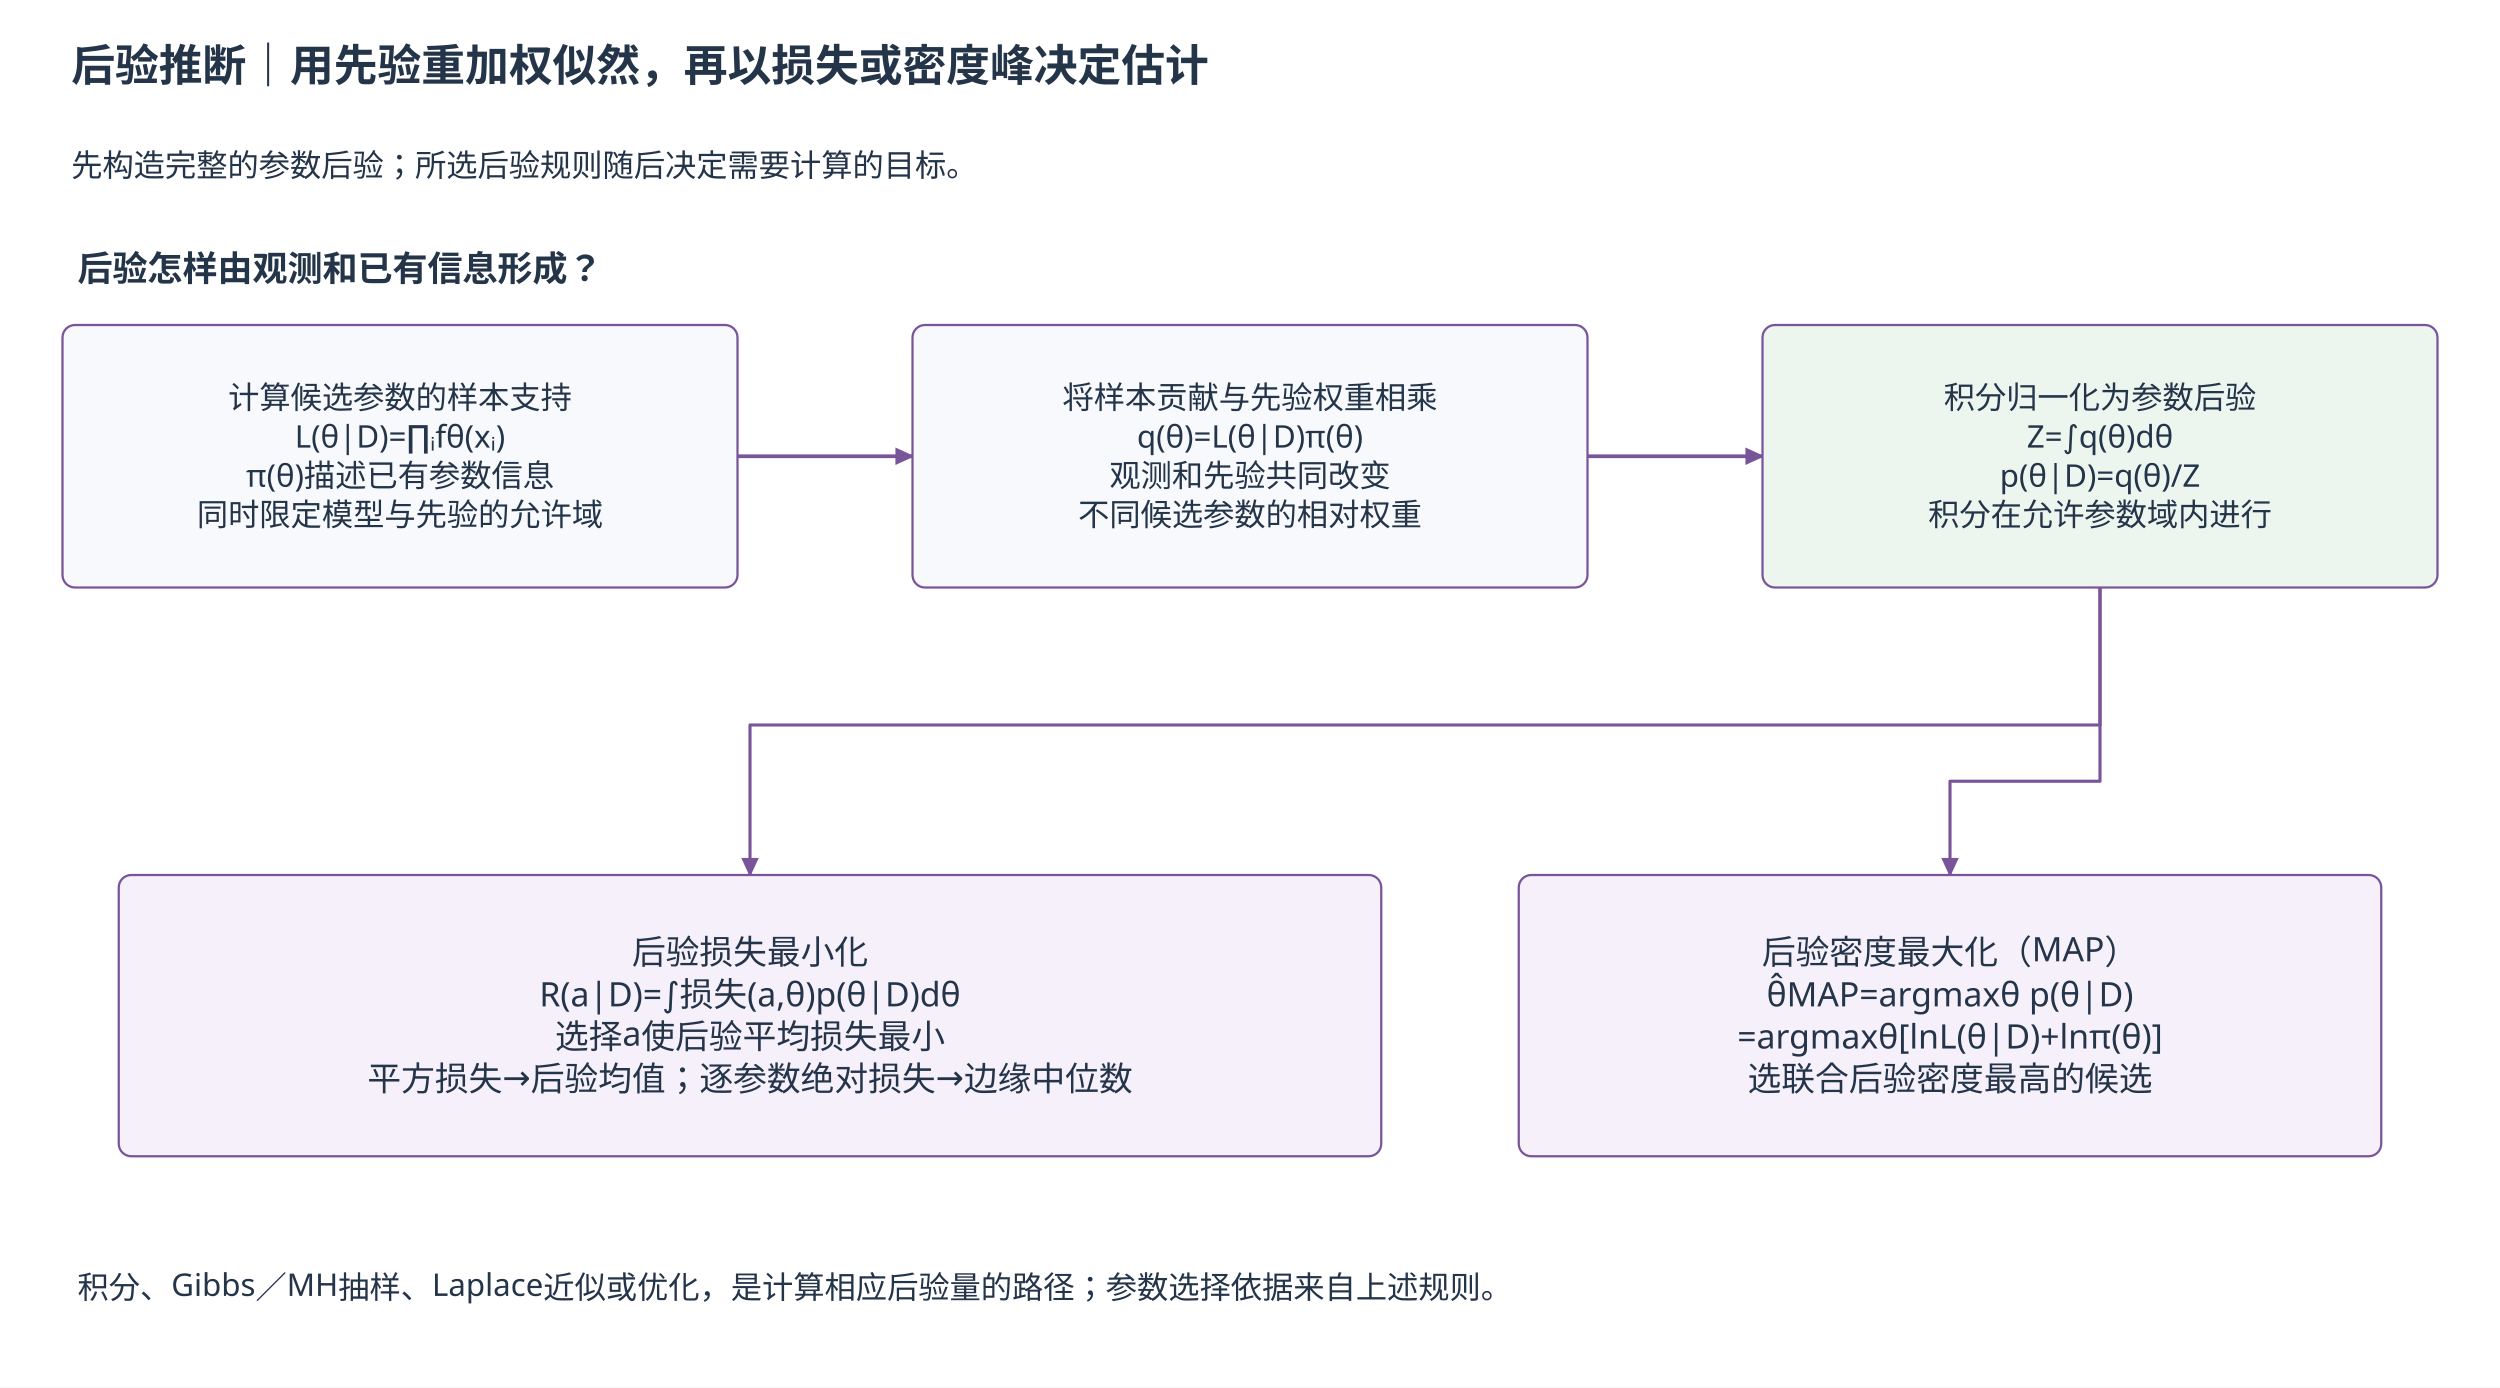
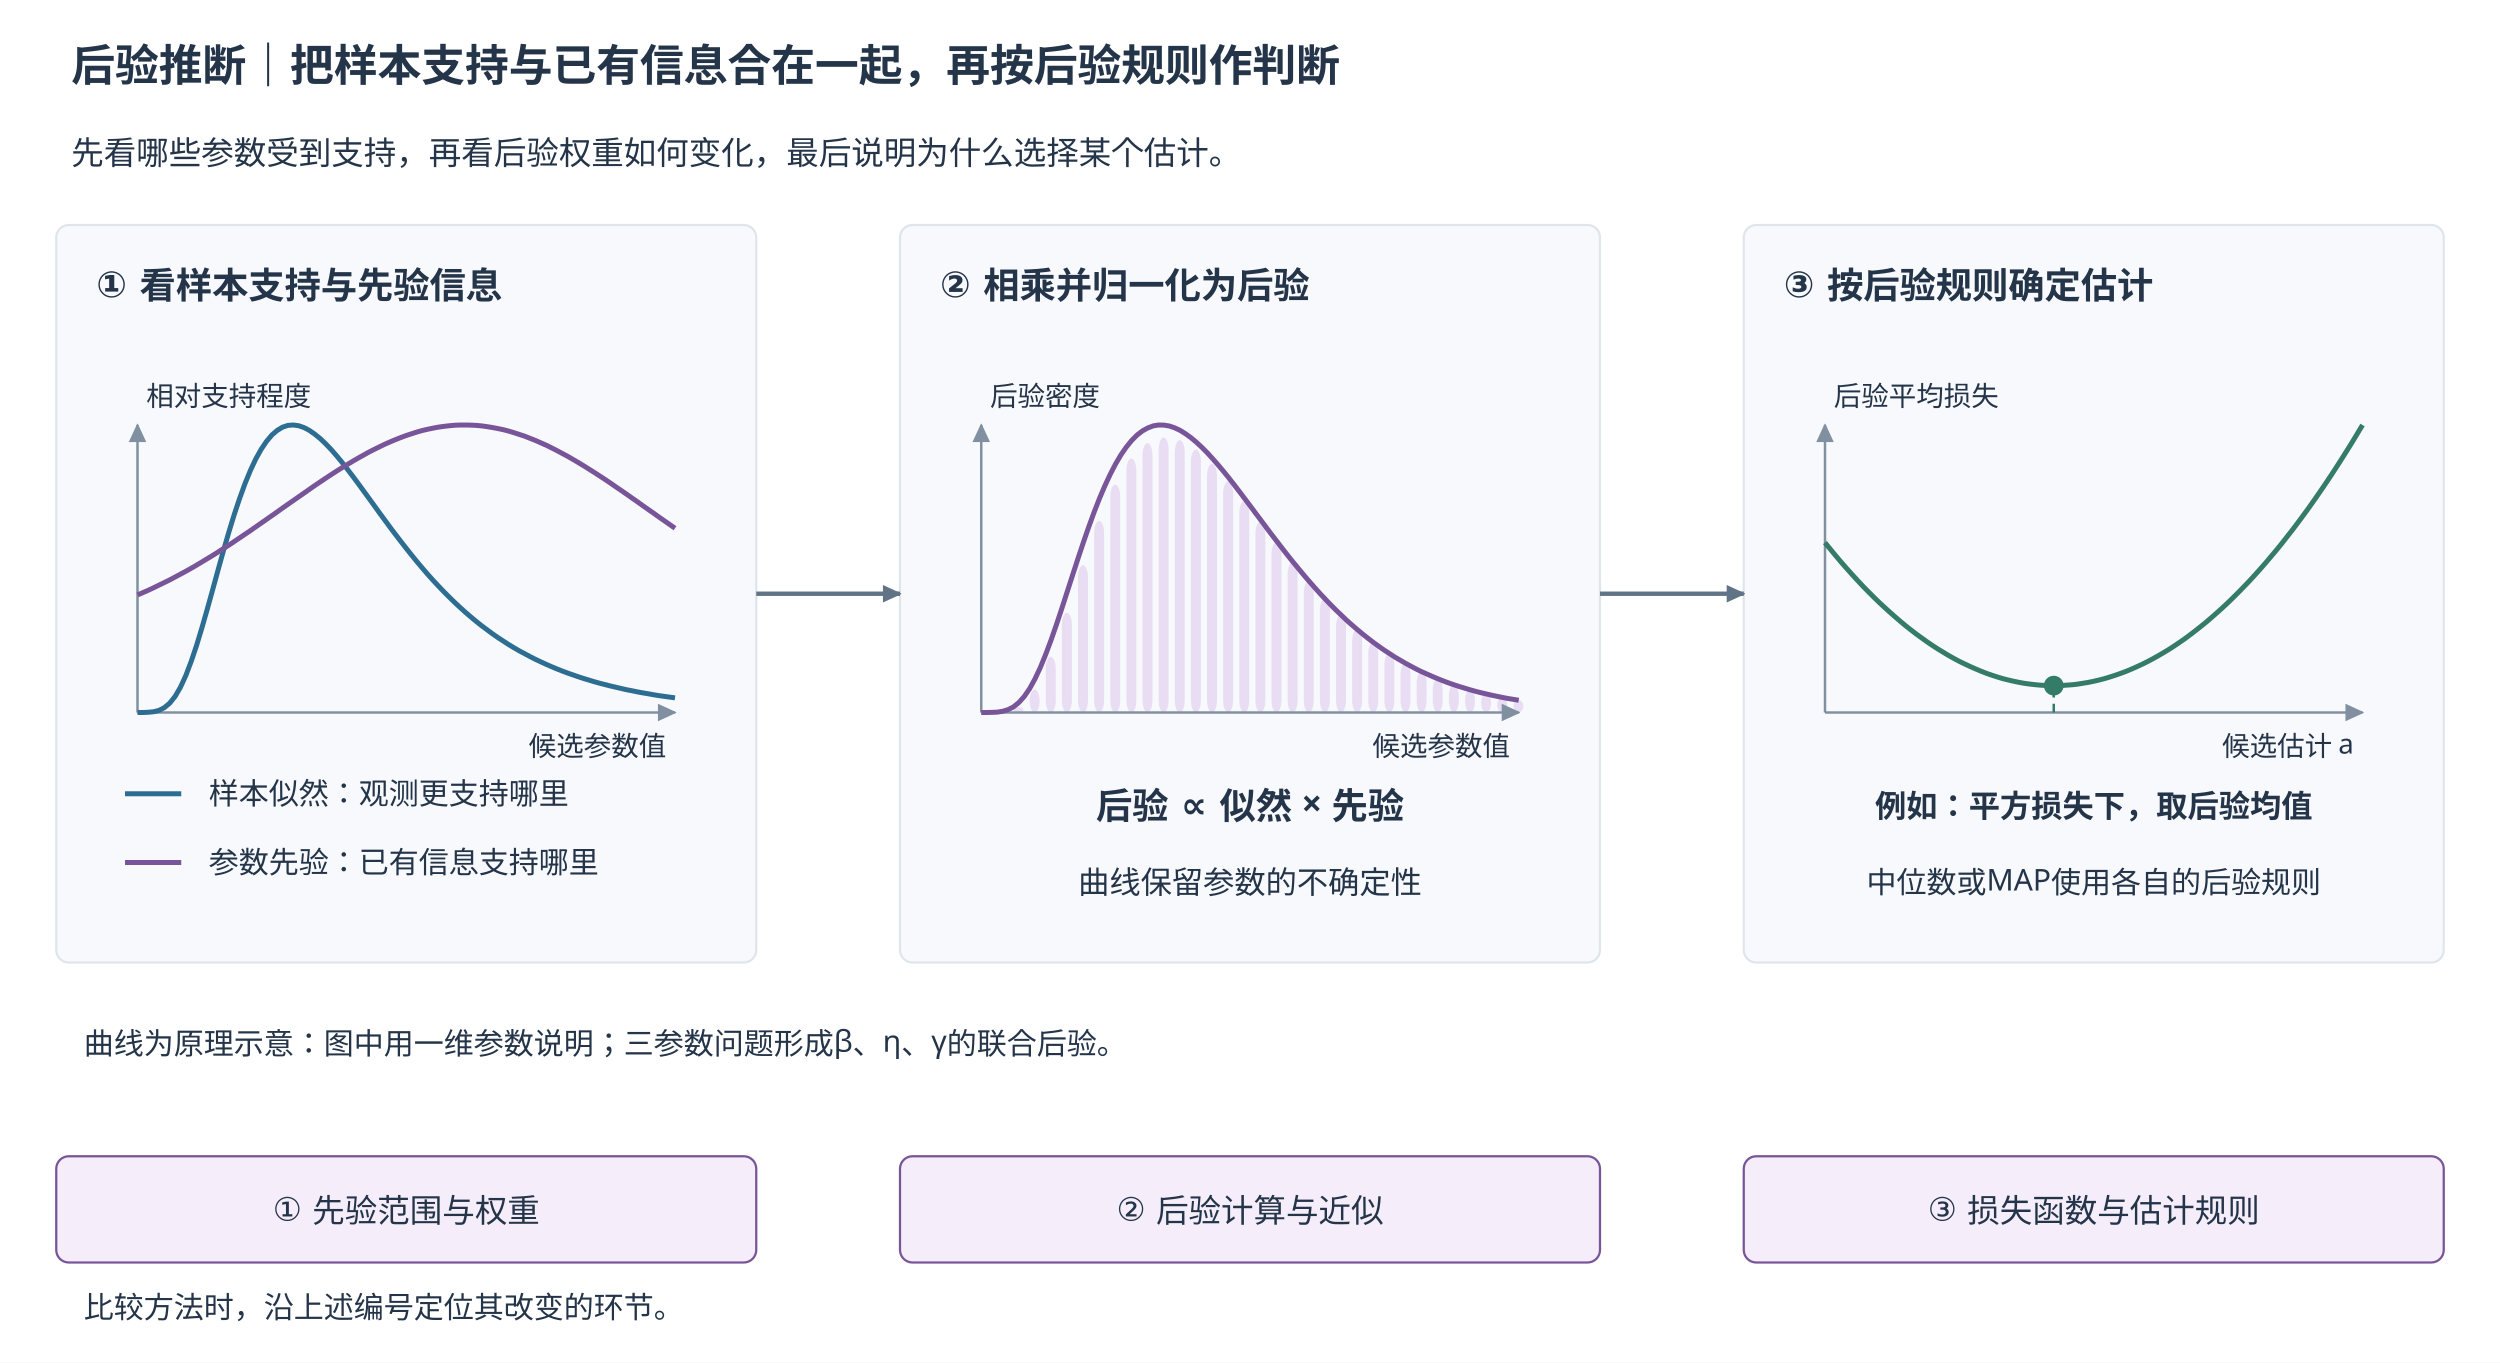
- <svg xmlns="http://www.w3.org/2000/svg" width="2000" height="1110" viewBox="0 0 2000 1110" role="img" aria-label="10-后验推断路线-信息处理流程">
+ <svg xmlns="http://www.w3.org/2000/svg" width="2000" height="1090" viewBox="0 0 2000 1090" role="img" aria-label="10-后验推断路线-信息处理流程">
  <rect width="100%" height="100%" fill="#ffffff" />
  <defs>
+     <marker id="arrow-block-2D6D91" markerWidth="15" markerHeight="14" refX="14" refY="7" markerUnits="userSpaceOnUse" orient="auto">
+       <path d="M1 1 L14 7 L1 13 Z" fill="#2D6D91" stroke="#2D6D91" stroke-width="1.3" />
+     </marker>
+     <marker id="arrow-open-2D6D91" markerWidth="15" markerHeight="14" refX="14" refY="7" markerUnits="userSpaceOnUse" orient="auto">
+       <path d="M1 1 L14 7 L1 13" fill="none" stroke="#2D6D91" stroke-width="1.3" />
+     </marker>
+     <marker id="arrow-block-347B68" markerWidth="15" markerHeight="14" refX="14" refY="7" markerUnits="userSpaceOnUse" orient="auto">
+       <path d="M1 1 L14 7 L1 13 Z" fill="#347B68" stroke="#347B68" stroke-width="1.3" />
+     </marker>
+     <marker id="arrow-open-347B68" markerWidth="15" markerHeight="14" refX="14" refY="7" markerUnits="userSpaceOnUse" orient="auto">
+       <path d="M1 1 L14 7 L1 13" fill="none" stroke="#347B68" stroke-width="1.3" />
+     </marker>
+     <marker id="arrow-block-617487" markerWidth="15" markerHeight="14" refX="14" refY="7" markerUnits="userSpaceOnUse" orient="auto">
+       <path d="M1 1 L14 7 L1 13 Z" fill="#617487" stroke="#617487" stroke-width="1.3" />
+     </marker>
+     <marker id="arrow-open-617487" markerWidth="15" markerHeight="14" refX="14" refY="7" markerUnits="userSpaceOnUse" orient="auto">
+       <path d="M1 1 L14 7 L1 13" fill="none" stroke="#617487" stroke-width="1.3" />
+     </marker>
    <marker id="arrow-block-785499" markerWidth="15" markerHeight="14" refX="14" refY="7" markerUnits="userSpaceOnUse" orient="auto">
      <path d="M1 1 L14 7 L1 13 Z" fill="#785499" stroke="#785499" stroke-width="1.3" />
    </marker>
    <marker id="arrow-open-785499" markerWidth="15" markerHeight="14" refX="14" refY="7" markerUnits="userSpaceOnUse" orient="auto">
      <path d="M1 1 L14 7 L1 13" fill="none" stroke="#785499" stroke-width="1.3" />
    </marker>
+     <marker id="arrow-block-8090A0" markerWidth="15" markerHeight="14" refX="14" refY="7" markerUnits="userSpaceOnUse" orient="auto">
+       <path d="M1 1 L14 7 L1 13 Z" fill="#8090A0" stroke="#8090A0" stroke-width="1.3" />
+     </marker>
+     <marker id="arrow-open-8090A0" markerWidth="15" markerHeight="14" refX="14" refY="7" markerUnits="userSpaceOnUse" orient="auto">
+       <path d="M1 1 L14 7 L1 13" fill="none" stroke="#8090A0" stroke-width="1.3" />
+     </marker>
  </defs>
-   <polyline points="590.0,365.0 730.0,365.0" fill="none" stroke="#785499" stroke-width="3" stroke-linejoin="round" marker-end="url(#arrow-block-785499)" />
-   <polyline points="1270.0,365.0 1410.0,365.0" fill="none" stroke="#785499" stroke-width="3" stroke-linejoin="round" marker-end="url(#arrow-block-785499)" />
-   <polyline points="1680.0,470.0 1680.0,580.0 600.0,580.0 600.0,700.0" fill="none" stroke="#785499" stroke-width="2.5" stroke-linejoin="round" marker-end="url(#arrow-block-785499)" />
-   <polyline points="1680.0,470.0 1680.0,625.0 1560.0,625.0 1560.0,700.0" fill="none" stroke="#785499" stroke-width="2.5" stroke-linejoin="round" marker-end="url(#arrow-block-785499)" />
+   <rect x="45.0" y="180.0" width="560.0" height="590.0" rx="10" fill="#F8F9FC" stroke="#DFE6EB" stroke-width="1.8" />
+   <rect x="720.0" y="180.0" width="560.0" height="590.0" rx="10" fill="#F8F9FC" stroke="#DFE6EB" stroke-width="1.8" />
+   <rect x="1395.0" y="180.0" width="560.0" height="590.0" rx="10" fill="#F8F9FC" stroke="#DFE6EB" stroke-width="1.8" />
+   <rect x="926.9" y="350.0" width="8.0" height="220.0" rx="10" fill="#E9DDF3" stroke="none" stroke-width="1.8" />
+   <rect x="939.8" y="352.2" width="8.0" height="217.8" rx="10" fill="#E9DDF3" stroke="none" stroke-width="1.8" />
+   <rect x="914.0" y="354.5" width="8.0" height="215.5" rx="10" fill="#E9DDF3" stroke="none" stroke-width="1.8" />
+   <rect x="952.7" y="359.6" width="8.0" height="210.4" rx="10" fill="#E9DDF3" stroke="none" stroke-width="1.8" />
+   <rect x="901.1" y="366.8" width="8.0" height="203.2" rx="10" fill="#E9DDF3" stroke="none" stroke-width="1.8" />
+   <rect x="965.6" y="371.0" width="8.0" height="199.0" rx="10" fill="#E9DDF3" stroke="none" stroke-width="1.8" />
+   <rect x="978.5" y="385.1" width="8.0" height="184.9" rx="10" fill="#E9DDF3" stroke="none" stroke-width="1.8" />
+   <rect x="888.2" y="387.7" width="8.0" height="182.3" rx="10" fill="#E9DDF3" stroke="none" stroke-width="1.8" />
+   <rect x="991.4" y="400.8" width="8.0" height="169.2" rx="10" fill="#E9DDF3" stroke="none" stroke-width="1.8" />
+   <rect x="875.3" y="416.7" width="8.0" height="153.3" rx="10" fill="#E9DDF3" stroke="none" stroke-width="1.8" />
+   <rect x="1004.3" y="417.2" width="8.0" height="152.8" rx="10" fill="#E9DDF3" stroke="none" stroke-width="1.8" />
+   <rect x="1017.2" y="433.7" width="8.0" height="136.3" rx="10" fill="#E9DDF3" stroke="none" stroke-width="1.8" />
+   <rect x="1030.1" y="449.6" width="8.0" height="120.4" rx="10" fill="#E9DDF3" stroke="none" stroke-width="1.8" />
+   <rect x="862.4" y="452.1" width="8.0" height="117.9" rx="10" fill="#E9DDF3" stroke="none" stroke-width="1.8" />
+   <rect x="1043.0" y="464.8" width="8.0" height="105.2" rx="10" fill="#E9DDF3" stroke="none" stroke-width="1.8" />
+   <rect x="1055.9" y="478.8" width="8.0" height="91.2" rx="10" fill="#E9DDF3" stroke="none" stroke-width="1.8" />
+   <rect x="849.5" y="490.2" width="8.0" height="79.8" rx="10" fill="#E9DDF3" stroke="none" stroke-width="1.8" />
+   <rect x="1068.8" y="491.6" width="8.0" height="78.4" rx="10" fill="#E9DDF3" stroke="none" stroke-width="1.8" />
+   <rect x="1081.7" y="503.2" width="8.0" height="66.8" rx="10" fill="#E9DDF3" stroke="none" stroke-width="1.8" />
+   <rect x="1094.6" y="513.4" width="8.0" height="56.6" rx="10" fill="#E9DDF3" stroke="none" stroke-width="1.8" />
+   <rect x="1107.5" y="522.4" width="8.0" height="47.6" rx="10" fill="#E9DDF3" stroke="none" stroke-width="1.8" />
+   <rect x="836.6" y="525.4" width="8.0" height="44.6" rx="10" fill="#E9DDF3" stroke="none" stroke-width="1.8" />
+   <rect x="1120.4" y="530.2" width="8.0" height="39.8" rx="10" fill="#E9DDF3" stroke="none" stroke-width="1.8" />
+   <rect x="1133.3" y="536.9" width="8.0" height="33.1" rx="10" fill="#E9DDF3" stroke="none" stroke-width="1.8" />
+   <rect x="1146.2" y="542.6" width="8.0" height="27.4" rx="10" fill="#E9DDF3" stroke="none" stroke-width="1.8" />
+   <rect x="1159.1" y="547.4" width="8.0" height="22.6" rx="10" fill="#E9DDF3" stroke="none" stroke-width="1.8" />
+   <rect x="1172.0" y="551.5" width="8.0" height="18.5" rx="10" fill="#E9DDF3" stroke="none" stroke-width="1.8" />
+   <rect x="823.7" y="551.7" width="8.0" height="18.3" rx="10" fill="#E9DDF3" stroke="none" stroke-width="1.8" />
+   <rect x="1184.9" y="554.9" width="8.0" height="15.1" rx="10" fill="#E9DDF3" stroke="none" stroke-width="1.8" />
+   <rect x="1197.8" y="557.7" width="8.0" height="12.3" rx="10" fill="#E9DDF3" stroke="none" stroke-width="1.8" />
+   <rect x="1210.7" y="560.0" width="8.0" height="10.0" rx="10" fill="#E9DDF3" stroke="none" stroke-width="1.8" />
+   <rect x="810.8" y="565.7" width="8.0" height="4.3" rx="10" fill="#E9DDF3" stroke="none" stroke-width="1.8" />
+   <rect x="797.9" y="569.7" width="8.0" height="0.3" rx="10" fill="#E9DDF3" stroke="none" stroke-width="1.8" />
+   <rect x="785.0" y="570.0" width="8.0" height="0.0" rx="10" fill="#E9DDF3" stroke="none" stroke-width="1.8" />
+   <polyline points="605.0,475.0 720.0,475.0" fill="none" stroke="#617487" stroke-width="3.5" stroke-linejoin="round" marker-end="url(#arrow-block-617487)" />
+   <polyline points="1280.0,475.0 1395.0,475.0" fill="none" stroke="#617487" stroke-width="3.5" stroke-linejoin="round" marker-end="url(#arrow-block-617487)" />
+   <polyline points="110.0,570.0 540.0,570.0" fill="none" stroke="#8090A0" stroke-width="2" stroke-linejoin="round" marker-end="url(#arrow-block-8090A0)" />
+   <polyline points="110.0,570.0 110.0,340.0" fill="none" stroke="#8090A0" stroke-width="2" stroke-linejoin="round" marker-end="url(#arrow-block-8090A0)" />
+   <polyline points="110.0,570.0 114.3,570.0 118.6,569.8 122.9,569.4 127.2,568.3 131.5,566.1 135.8,562.5 140.1,557.1 144.4,549.7 148.7,540.3 153.0,529.0 157.3,516.2 161.6,502.0 165.9,487.0 170.2,471.5 174.5,455.8 178.8,440.4 183.1,425.6 187.4,411.6 191.7,398.7 196.0,386.9 200.3,376.4 204.6,367.2 208.9,359.5 213.2,353.1 217.5,348.0 221.8,344.3 226.1,341.7 230.4,340.3 234.7,340.0 239.0,340.6 243.3,342.1 247.6,344.4 251.9,347.4 256.2,350.9 260.5,355.0 264.8,359.5 269.1,364.4 273.4,369.6 277.7,375.1 282.0,380.7 286.3,386.5 290.6,392.4 294.9,398.3 299.2,404.2 303.5,410.2 307.8,416.0 312.1,421.9 316.4,427.6 320.7,433.2 325.0,438.7 329.3,444.1 333.6,449.4 337.9,454.5 342.2,459.5 346.5,464.3 350.8,468.9 355.1,473.4 359.4,477.7 363.7,481.9 368.0,485.9 372.3,489.8 376.6,493.5 380.9,497.1 385.2,500.5 389.5,503.7 393.8,506.9 398.1,509.9 402.4,512.7 406.7,515.5 411.0,518.1 415.3,520.6 419.6,522.9 423.9,525.2 428.2,527.4 432.5,529.4 436.8,531.4 441.1,533.3 445.4,535.1 449.7,536.8 454.0,538.4 458.3,539.9 462.6,541.4 466.9,542.8 471.2,544.1 475.5,545.4 479.8,546.6 484.1,547.7 488.4,548.8 492.7,549.8 497.0,550.8 501.3,551.8 505.6,552.6 509.9,553.5 514.2,554.3 518.5,555.0 522.8,555.8 527.1,556.5 531.4,557.1 535.7,557.7 540.0,558.3" fill="none" stroke="#2D6D91" stroke-width="4" stroke-linejoin="round" />
+   <polyline points="110.0,475.9 114.3,474.1 118.6,472.2 122.9,470.2 127.2,468.1 131.5,466.0 135.8,463.9 140.1,461.6 144.4,459.3 148.7,457.0 153.0,454.6 157.3,452.1 161.6,449.5 165.9,446.9 170.2,444.3 174.5,441.6 178.8,438.8 183.1,436.1 187.4,433.2 191.7,430.3 196.0,427.4 200.3,424.5 204.6,421.5 208.9,418.5 213.2,415.5 217.5,412.5 221.8,409.5 226.1,406.4 230.4,403.4 234.7,400.4 239.0,397.4 243.3,394.4 247.6,391.4 251.9,388.4 256.2,385.5 260.5,382.6 264.8,379.8 269.1,377.0 273.4,374.3 277.7,371.7 282.0,369.1 286.3,366.6 290.6,364.2 294.9,361.8 299.2,359.6 303.5,357.5 307.8,355.4 312.1,353.5 316.4,351.7 320.7,350.0 325.0,348.4 329.3,347.0 333.6,345.6 337.9,344.4 342.2,343.4 346.5,342.5 350.8,341.7 355.1,341.1 359.4,340.6 363.7,340.2 368.0,340.0 372.3,340.0 376.6,340.1 380.9,340.3 385.2,340.7 389.5,341.3 393.8,342.0 398.1,342.8 402.4,343.7 406.7,344.8 411.0,346.1 415.3,347.5 419.6,348.9 423.9,350.6 428.2,352.3 432.5,354.2 436.8,356.1 441.1,358.2 445.4,360.4 449.7,362.7 454.0,365.0 458.3,367.5 462.6,370.0 466.9,372.6 471.2,375.3 475.5,378.0 479.8,380.8 484.1,383.6 488.4,386.5 492.7,389.5 497.0,392.4 501.3,395.4 505.6,398.4 509.9,401.4 514.2,404.5 518.5,407.5 522.8,410.5 527.1,413.6 531.4,416.6 535.7,419.6 540.0,422.6" fill="none" stroke="#785499" stroke-width="4" stroke-linejoin="round" />
+   <polyline points="100.0,635.0 145.0,635.0" fill="none" stroke="#2D6D91" stroke-width="4" stroke-linejoin="round" />
+   <polyline points="100.0,690.0 145.0,690.0" fill="none" stroke="#785499" stroke-width="4" stroke-linejoin="round" />
+   <polyline points="785.0,570.0 1215.0,570.0" fill="none" stroke="#8090A0" stroke-width="2" stroke-linejoin="round" marker-end="url(#arrow-block-8090A0)" />
+   <polyline points="785.0,570.0 785.0,340.0" fill="none" stroke="#8090A0" stroke-width="2" stroke-linejoin="round" marker-end="url(#arrow-block-8090A0)" />
+   <polyline points="785.0,570.0 789.3,570.0 793.6,569.9 797.9,569.7 802.2,569.0 806.5,567.7 810.8,565.5 815.1,562.0 819.4,557.2 823.7,550.9 828.0,543.1 832.3,533.9 836.6,523.4 840.9,511.9 845.2,499.5 849.5,486.6 853.8,473.3 858.1,460.0 862.4,446.8 866.7,433.9 871.0,421.5 875.3,409.7 879.6,398.7 883.9,388.6 888.2,379.4 892.5,371.1 896.8,363.8 901.1,357.6 905.4,352.3 909.7,348.0 914.0,344.7 918.3,342.3 922.6,340.7 926.9,340.0 931.2,340.1 935.5,340.8 939.8,342.3 944.1,344.3 948.4,347.0 952.7,350.1 957.0,353.7 961.3,357.7 965.6,362.0 969.9,366.7 974.2,371.6 978.5,376.7 982.8,382.0 987.1,387.5 991.4,393.1 995.7,398.8 1000.0,404.5 1004.3,410.3 1008.6,416.0 1012.9,421.8 1017.2,427.5 1021.5,433.1 1025.8,438.7 1030.1,444.2 1034.4,449.6 1038.7,454.8 1043.0,460.0 1047.3,465.0 1051.6,469.9 1055.9,474.7 1060.2,479.3 1064.5,483.8 1068.8,488.1 1073.1,492.2 1077.4,496.3 1081.7,500.1 1086.0,503.8 1090.3,507.4 1094.6,510.8 1098.9,514.1 1103.2,517.2 1107.5,520.2 1111.8,523.0 1116.1,525.8 1120.4,528.3 1124.7,530.8 1129.0,533.1 1133.3,535.4 1137.6,537.5 1141.9,539.4 1146.2,541.3 1150.5,543.1 1154.8,544.8 1159.1,546.4 1163.4,547.9 1167.7,549.3 1172.0,550.6 1176.3,551.9 1180.6,553.1 1184.9,554.2 1189.2,555.2 1193.5,556.2 1197.8,557.1 1202.1,558.0 1206.4,558.8 1210.7,559.5 1215.0,560.2" fill="none" stroke="#785499" stroke-width="4" stroke-linejoin="round" />
+   <polyline points="1460.0,570.0 1890.0,570.0" fill="none" stroke="#8090A0" stroke-width="2" stroke-linejoin="round" marker-end="url(#arrow-block-8090A0)" />
+   <polyline points="1460.0,570.0 1460.0,340.0" fill="none" stroke="#8090A0" stroke-width="2" stroke-linejoin="round" marker-end="url(#arrow-block-8090A0)" />
+   <polyline points="1460.0,434.1 1464.3,439.4 1468.6,444.6 1472.9,449.7 1477.2,454.6 1481.5,459.4 1485.8,464.1 1490.1,468.7 1494.4,473.1 1498.7,477.4 1503.0,481.6 1507.3,485.6 1511.6,489.5 1515.9,493.3 1520.2,497.0 1524.5,500.6 1528.8,504.0 1533.1,507.3 1537.4,510.4 1541.7,513.5 1546.0,516.4 1550.3,519.2 1554.6,521.8 1558.9,524.4 1563.2,526.8 1567.5,529.1 1571.8,531.2 1576.1,533.2 1580.4,535.1 1584.7,536.9 1589.0,538.6 1593.3,540.1 1597.6,541.5 1601.9,542.8 1606.2,543.9 1610.5,544.9 1614.8,545.8 1619.1,546.6 1623.4,547.2 1627.7,547.7 1632.0,548.1 1636.3,548.4 1640.6,548.5 1644.9,548.5 1649.2,548.4 1653.5,548.1 1657.8,547.8 1662.1,547.3 1666.4,546.6 1670.7,545.9 1675.0,545.0 1679.3,544.0 1683.6,542.9 1687.9,541.6 1692.2,540.2 1696.5,538.7 1700.8,537.1 1705.1,535.3 1709.4,533.4 1713.7,531.4 1718.0,529.3 1722.3,527.0 1726.6,524.6 1730.9,522.1 1735.2,519.5 1739.5,516.7 1743.8,513.8 1748.1,510.8 1752.4,507.6 1756.7,504.3 1761.0,500.9 1765.3,497.4 1769.6,493.7 1773.9,489.9 1778.2,486.0 1782.5,482.0 1786.8,477.8 1791.1,473.5 1795.4,469.1 1799.7,464.6 1804.0,459.9 1808.3,455.1 1812.6,450.2 1816.9,445.1 1821.2,440.0 1825.5,434.7 1829.8,429.2 1834.1,423.7 1838.4,418.0 1842.7,412.2 1847.0,406.3 1851.3,400.2 1855.6,394.0 1859.9,387.7 1864.2,381.3 1868.5,374.7 1872.8,368.0 1877.1,361.2 1881.4,354.3 1885.7,347.2 1890.0,340.0" fill="none" stroke="#347B68" stroke-width="4" stroke-linejoin="round" />
+   <polyline points="1643.0,570.0 1643.0,548.5" fill="none" stroke="#347B68" stroke-width="2" stroke-linejoin="round" stroke-dasharray="7 5" />
  <rect x="45.0" y="20.0" width="1910.0" height="65.0" rx="10" fill="none" stroke="none" stroke-width="1.8" />
-   <text x="57.0" y="64.8" font-family="Microsoft YaHei,Segoe UI,sans-serif" font-size="35.0" fill="#243449" text-anchor="start" font-weight="700">后验推断｜用先验重加权似然，再以损失或密度峰决定估计</text>
-   <rect x="45.0" y="100.0" width="1910.0" height="65.0" rx="10" fill="none" stroke="none" stroke-width="1.8" />
-   <text x="57.0" y="141.2" font-family="Microsoft YaHei,Segoe UI,sans-serif" font-size="25.0" fill="#243449" text-anchor="start">先构造完整的参数后验；所选后验规则随后决定需要计算的目标。</text>
-   <rect x="50.0" y="190.0" width="1900.0" height="50.0" rx="10" fill="none" stroke="none" stroke-width="1.8" />
-   <text x="62.0" y="224.8" font-family="Microsoft YaHei,Segoe UI,sans-serif" font-size="28.0" fill="#243449" text-anchor="start" font-weight="700">后验怎样由观测和已有信息形成？</text>
-   <rect x="50.0" y="260.0" width="540.0" height="210.0" rx="10" fill="#F7F9FC" stroke="#785499" stroke-width="1.8" />
-   <text x="320.0" y="326.9" font-family="Microsoft YaHei,Segoe UI,sans-serif" font-size="25.0" fill="#243449" text-anchor="middle">计算候选参数的样本支持</text>
-   <text x="320.0" y="358.1" font-family="Microsoft YaHei,Segoe UI,sans-serif" font-size="25.0" fill="#243449" text-anchor="middle">L(θ|D)=∏ᵢfθ(xᵢ)</text>
-   <text x="320.0" y="389.4" font-family="Microsoft YaHei,Segoe UI,sans-serif" font-size="25.0" fill="#243449" text-anchor="middle">π(θ)描述已有参数信息</text>
-   <text x="320.0" y="420.6" font-family="Microsoft YaHei,Segoe UI,sans-serif" font-size="25.0" fill="#243449" text-anchor="middle">同时限定模型与先验的允许域</text>
-   <rect x="730.0" y="260.0" width="540.0" height="210.0" rx="10" fill="#F7F9FC" stroke="#785499" stroke-width="1.8" />
-   <text x="1000.0" y="326.9" font-family="Microsoft YaHei,Segoe UI,sans-serif" font-size="25.0" fill="#243449" text-anchor="middle">将样本贡献与先验权重相乘</text>
-   <text x="1000.0" y="358.1" font-family="Microsoft YaHei,Segoe UI,sans-serif" font-size="25.0" fill="#243449" text-anchor="middle">q(θ)=L(θ|D)π(θ)</text>
-   <text x="1000.0" y="389.4" font-family="Microsoft YaHei,Segoe UI,sans-serif" font-size="25.0" fill="#243449" text-anchor="middle">观测和先验共同改变</text>
-   <text x="1000.0" y="420.6" font-family="Microsoft YaHei,Segoe UI,sans-serif" font-size="25.0" fill="#243449" text-anchor="middle">不同候选参数的相对权重</text>
-   <rect x="1410.0" y="260.0" width="540.0" height="210.0" rx="10" fill="#EDF5EF" stroke="#785499" stroke-width="1.8" />
-   <text x="1680.0" y="326.9" font-family="Microsoft YaHei,Segoe UI,sans-serif" font-size="25.0" fill="#243449" text-anchor="middle">积分归一化为参数后验</text>
-   <text x="1680.0" y="358.1" font-family="Microsoft YaHei,Segoe UI,sans-serif" font-size="25.0" fill="#243449" text-anchor="middle">Z=∫q(θ)dθ</text>
-   <text x="1680.0" y="389.4" font-family="Microsoft YaHei,Segoe UI,sans-serif" font-size="25.0" fill="#243449" text-anchor="middle">p(θ|D)=q(θ)/Z</text>
-   <text x="1680.0" y="420.6" font-family="Microsoft YaHei,Segoe UI,sans-serif" font-size="25.0" fill="#243449" text-anchor="middle">积分在允许参数域内进行</text>
-   <rect x="95.0" y="700.0" width="1010.0" height="225.0" rx="10" fill="#F6F0FB" stroke="#785499" stroke-width="1.8" />
-   <text x="600.0" y="771.3" font-family="Microsoft YaHei,Segoe UI,sans-serif" font-size="27.0" fill="#243449" text-anchor="middle">后验损失最小化</text>
-   <text x="600.0" y="805.1" font-family="Microsoft YaHei,Segoe UI,sans-serif" font-size="27.0" fill="#243449" text-anchor="middle">R(a|D)=∫损失(a,θ)p(θ|D)dθ</text>
-   <text x="600.0" y="838.8" font-family="Microsoft YaHei,Segoe UI,sans-serif" font-size="27.0" fill="#243449" text-anchor="middle">选择a使后验平均损失最小</text>
-   <text x="600.0" y="872.6" font-family="Microsoft YaHei,Segoe UI,sans-serif" font-size="27.0" fill="#243449" text-anchor="middle">平方损失→后验均值；逐参数绝对损失→边缘中位数</text>
-   <rect x="1215.0" y="700.0" width="690.0" height="225.0" rx="10" fill="#F6F0FB" stroke="#785499" stroke-width="1.8" />
-   <text x="1560.0" y="771.3" font-family="Microsoft YaHei,Segoe UI,sans-serif" font-size="27.0" fill="#243449" text-anchor="middle">后验密度最大化（MAP）</text>
-   <text x="1560.0" y="805.1" font-family="Microsoft YaHei,Segoe UI,sans-serif" font-size="27.0" fill="#243449" text-anchor="middle">θ̂MAP=argmaxθ p(θ|D)</text>
-   <text x="1560.0" y="838.8" font-family="Microsoft YaHei,Segoe UI,sans-serif" font-size="27.0" fill="#243449" text-anchor="middle">=argmaxθ[lnL(θ|D)+lnπ(θ)]</text>
-   <text x="1560.0" y="872.6" font-family="Microsoft YaHei,Segoe UI,sans-serif" font-size="27.0" fill="#243449" text-anchor="middle">选联合后验密度最高的候选</text>
-   <rect x="50.0" y="1000.0" width="1900.0" height="60.0" rx="10" fill="none" stroke="none" stroke-width="1.8" />
-   <text x="62.0" y="1038.8" font-family="Microsoft YaHei,Segoe UI,sans-serif" font-size="25.0" fill="#243449" text-anchor="start">积分、Gibbs／MH抽样、Laplace近似或优化，是计算相应后验量的路径；参数选择依据来自上述规则。</text>
+   <text x="57.0" y="64.8" font-family="Microsoft YaHei,Segoe UI,sans-serif" font-size="35.0" fill="#243449" text-anchor="start" font-weight="700">后验推断｜把样本支持与已有信息合在一起，再按后验规则作判断</text>
+   <rect x="45.0" y="95.0" width="1910.0" height="55.0" rx="10" fill="none" stroke="none" stroke-width="1.8" />
+   <text x="57.0" y="131.6" font-family="Microsoft YaHei,Segoe UI,sans-serif" font-size="26.0" fill="#243449" text-anchor="start">先看哪些参数受到支持，再看后验权重如何变化，最后说明为什么选择某个估计。</text>
+   <rect x="65.0" y="200.0" width="520.0" height="55.0" rx="10" fill="none" stroke="none" stroke-width="1.8" />
+   <text x="77.0" y="237.7" font-family="Microsoft YaHei,Segoe UI,sans-serif" font-size="29.0" fill="#243449" text-anchor="start" font-weight="700">① 看样本支持与先验信息</text>
+   <rect x="740.0" y="200.0" width="520.0" height="55.0" rx="10" fill="none" stroke="none" stroke-width="1.8" />
+   <text x="752.0" y="237.7" font-family="Microsoft YaHei,Segoe UI,sans-serif" font-size="29.0" fill="#243449" text-anchor="start" font-weight="700">② 相乘并归一化为后验</text>
+   <rect x="1415.0" y="200.0" width="520.0" height="55.0" rx="10" fill="none" stroke="none" stroke-width="1.8" />
+   <text x="1427.0" y="237.7" font-family="Microsoft YaHei,Segoe UI,sans-serif" font-size="29.0" fill="#243449" text-anchor="start" font-weight="700">③ 按后验规则确定估计</text>
+   <rect x="110.0" y="570.0" width="0.0" height="0.0" rx="10" fill="none" stroke="none" stroke-width="1.8" />
+   <rect x="540.0" y="570.0" width="0.0" height="0.0" rx="10" fill="none" stroke="none" stroke-width="1.8" />
+   <rect x="110.0" y="570.0" width="0.0" height="0.0" rx="10" fill="none" stroke="none" stroke-width="1.8" />
+   <rect x="110.0" y="340.0" width="0.0" height="0.0" rx="10" fill="none" stroke="none" stroke-width="1.8" />
+   <rect x="320.0" y="578.0" width="225.0" height="38.0" rx="10" fill="none" stroke="none" stroke-width="1.8" />
+   <text x="533.0" y="604.7" font-family="Microsoft YaHei,Segoe UI,sans-serif" font-size="22.0" fill="#243449" text-anchor="end">候选参数值</text>
+   <rect x="105.0" y="297.0" width="430.0" height="40.0" rx="10" fill="none" stroke="none" stroke-width="1.8" />
+   <text x="117.0" y="324.7" font-family="Microsoft YaHei,Segoe UI,sans-serif" font-size="22.0" fill="#243449" text-anchor="start">相对支持程度</text>
+   <rect x="110.0" y="570.0" width="0.0" height="0.0" rx="10" fill="none" stroke="none" stroke-width="1.8" />
+   <rect x="540.0" y="558.3" width="0.0" height="0.0" rx="10" fill="none" stroke="none" stroke-width="1.8" />
+   <rect x="110.0" y="475.9" width="0.0" height="0.0" rx="10" fill="none" stroke="none" stroke-width="1.8" />
+   <rect x="540.0" y="422.6" width="0.0" height="0.0" rx="10" fill="none" stroke="none" stroke-width="1.8" />
+   <rect x="100.0" y="635.0" width="0.0" height="0.0" rx="10" fill="none" stroke="none" stroke-width="1.8" />
+   <rect x="145.0" y="635.0" width="0.0" height="0.0" rx="10" fill="none" stroke="none" stroke-width="1.8" />
+   <rect x="155.0" y="613.0" width="410.0" height="44.0" rx="10" fill="none" stroke="none" stroke-width="1.8" />
+   <text x="167.0" y="643.4" font-family="Microsoft YaHei,Segoe UI,sans-serif" font-size="24.0" fill="#243449" text-anchor="start">样本似然：观测更支持哪里</text>
+   <rect x="100.0" y="690.0" width="0.0" height="0.0" rx="10" fill="none" stroke="none" stroke-width="1.8" />
+   <rect x="145.0" y="690.0" width="0.0" height="0.0" rx="10" fill="none" stroke="none" stroke-width="1.8" />
+   <rect x="155.0" y="668.0" width="410.0" height="44.0" rx="10" fill="none" stroke="none" stroke-width="1.8" />
+   <text x="167.0" y="698.4" font-family="Microsoft YaHei,Segoe UI,sans-serif" font-size="24.0" fill="#243449" text-anchor="start">参数先验：已有信息支持哪里</text>
+   <rect x="785.0" y="570.0" width="0.0" height="0.0" rx="10" fill="none" stroke="none" stroke-width="1.8" />
+   <rect x="1215.0" y="570.0" width="0.0" height="0.0" rx="10" fill="none" stroke="none" stroke-width="1.8" />
+   <rect x="785.0" y="570.0" width="0.0" height="0.0" rx="10" fill="none" stroke="none" stroke-width="1.8" />
+   <rect x="785.0" y="340.0" width="0.0" height="0.0" rx="10" fill="none" stroke="none" stroke-width="1.8" />
+   <rect x="995.0" y="578.0" width="225.0" height="38.0" rx="10" fill="none" stroke="none" stroke-width="1.8" />
+   <text x="1208.0" y="604.7" font-family="Microsoft YaHei,Segoe UI,sans-serif" font-size="22.0" fill="#243449" text-anchor="end">候选参数值</text>
+   <rect x="780.0" y="297.0" width="430.0" height="40.0" rx="10" fill="none" stroke="none" stroke-width="1.8" />
+   <text x="792.0" y="324.7" font-family="Microsoft YaHei,Segoe UI,sans-serif" font-size="22.0" fill="#243449" text-anchor="start">后验密度</text>
+   <rect x="785.0" y="570.0" width="0.0" height="0.0" rx="10" fill="none" stroke="none" stroke-width="1.8" />
+   <rect x="1215.0" y="560.2" width="0.0" height="0.0" rx="10" fill="none" stroke="none" stroke-width="1.8" />
+   <rect x="755.0" y="620.0" width="490.0" height="50.0" rx="10" fill="none" stroke="none" stroke-width="1.8" />
+   <text x="1000.0" y="655.1" font-family="Microsoft YaHei,Segoe UI,sans-serif" font-size="29.0" fill="#243449" text-anchor="middle" font-weight="700">后验 ∝ 似然 × 先验</text>
+   <rect x="755.0" y="685.0" width="490.0" height="42.0" rx="10" fill="none" stroke="none" stroke-width="1.8" />
+   <text x="1000.0" y="714.8" font-family="Microsoft YaHei,Segoe UI,sans-serif" font-size="25.0" fill="#243449" text-anchor="middle">曲线保留参数的不确定性</text>
+   <rect x="1460.0" y="570.0" width="0.0" height="0.0" rx="10" fill="none" stroke="none" stroke-width="1.8" />
+   <rect x="1890.0" y="570.0" width="0.0" height="0.0" rx="10" fill="none" stroke="none" stroke-width="1.8" />
+   <rect x="1460.0" y="570.0" width="0.0" height="0.0" rx="10" fill="none" stroke="none" stroke-width="1.8" />
+   <rect x="1460.0" y="340.0" width="0.0" height="0.0" rx="10" fill="none" stroke="none" stroke-width="1.8" />
+   <rect x="1670.0" y="578.0" width="225.0" height="38.0" rx="10" fill="none" stroke="none" stroke-width="1.8" />
+   <text x="1883.0" y="604.7" font-family="Microsoft YaHei,Segoe UI,sans-serif" font-size="22.0" fill="#243449" text-anchor="end">候选估计 a</text>
+   <rect x="1455.0" y="297.0" width="430.0" height="40.0" rx="10" fill="none" stroke="none" stroke-width="1.8" />
+   <text x="1467.0" y="324.7" font-family="Microsoft YaHei,Segoe UI,sans-serif" font-size="22.0" fill="#243449" text-anchor="start">后验平均损失</text>
+   <rect x="1460.0" y="434.1" width="0.0" height="0.0" rx="10" fill="none" stroke="none" stroke-width="1.8" />
+   <rect x="1890.0" y="340.0" width="0.0" height="0.0" rx="10" fill="none" stroke="none" stroke-width="1.8" />
+   <rect x="1643.0" y="570.0" width="0.0" height="0.0" rx="10" fill="none" stroke="none" stroke-width="1.8" />
+   <rect x="1643.0" y="548.5" width="0.0" height="0.0" rx="10" fill="none" stroke="none" stroke-width="1.8" />
+   <rect x="1636.0" y="541.5" width="14.0" height="14.0" rx="10" fill="#347B68" stroke="#347B68" stroke-width="1.8" />
+   <rect x="1415.0" y="620.0" width="520.0" height="50.0" rx="10" fill="none" stroke="none" stroke-width="1.8" />
+   <text x="1675.0" y="653.8" font-family="Microsoft YaHei,Segoe UI,sans-serif" font-size="25.0" fill="#243449" text-anchor="middle" font-weight="700">例如：平方损失下，取后验均值</text>
+   <rect x="1415.0" y="685.0" width="520.0" height="42.0" rx="10" fill="none" stroke="none" stroke-width="1.8" />
+   <text x="1675.0" y="714.4" font-family="Microsoft YaHei,Segoe UI,sans-serif" font-size="24.0" fill="#243449" text-anchor="middle">中位数或MAP使用各自的后验规则</text>
+   <rect x="55.0" y="810.0" width="1890.0" height="50.0" rx="10" fill="none" stroke="none" stroke-width="1.8" />
+   <text x="67.0" y="843.4" font-family="Microsoft YaHei,Segoe UI,sans-serif" font-size="24.0" fill="#243449" text-anchor="start">曲线为原理示意：图中用一维参数说明；三参数问题形成β、η、γ的联合后验。</text>
+   <rect x="45.0" y="925.0" width="560.0" height="85.0" rx="10" fill="#F5EDF9" stroke="#785499" stroke-width="1.8" />
+   <text x="325.0" y="976.6" font-family="Microsoft YaHei,Segoe UI,sans-serif" font-size="26.0" fill="#243449" text-anchor="middle">① 先验范围与权重</text>
+   <rect x="720.0" y="925.0" width="560.0" height="85.0" rx="10" fill="#F5EDF9" stroke="#785499" stroke-width="1.8" />
+   <text x="1000.0" y="976.6" font-family="Microsoft YaHei,Segoe UI,sans-serif" font-size="26.0" fill="#243449" text-anchor="middle">② 后验计算与近似</text>
+   <rect x="1395.0" y="925.0" width="560.0" height="85.0" rx="10" fill="#F5EDF9" stroke="#785499" stroke-width="1.8" />
+   <text x="1675.0" y="976.6" font-family="Microsoft YaHei,Segoe UI,sans-serif" font-size="26.0" fill="#243449" text-anchor="middle">③ 损失函数与估计规则</text>
+   <rect x="55.0" y="1025.0" width="1890.0" height="42.0" rx="10" fill="none" stroke="none" stroke-width="1.8" />
+   <text x="67.0" y="1054.4" font-family="Microsoft YaHei,Segoe UI,sans-serif" font-size="24.0" fill="#243449" text-anchor="start">比较方法时，沿上述编号定位其改变的环节。</text>
</svg>
